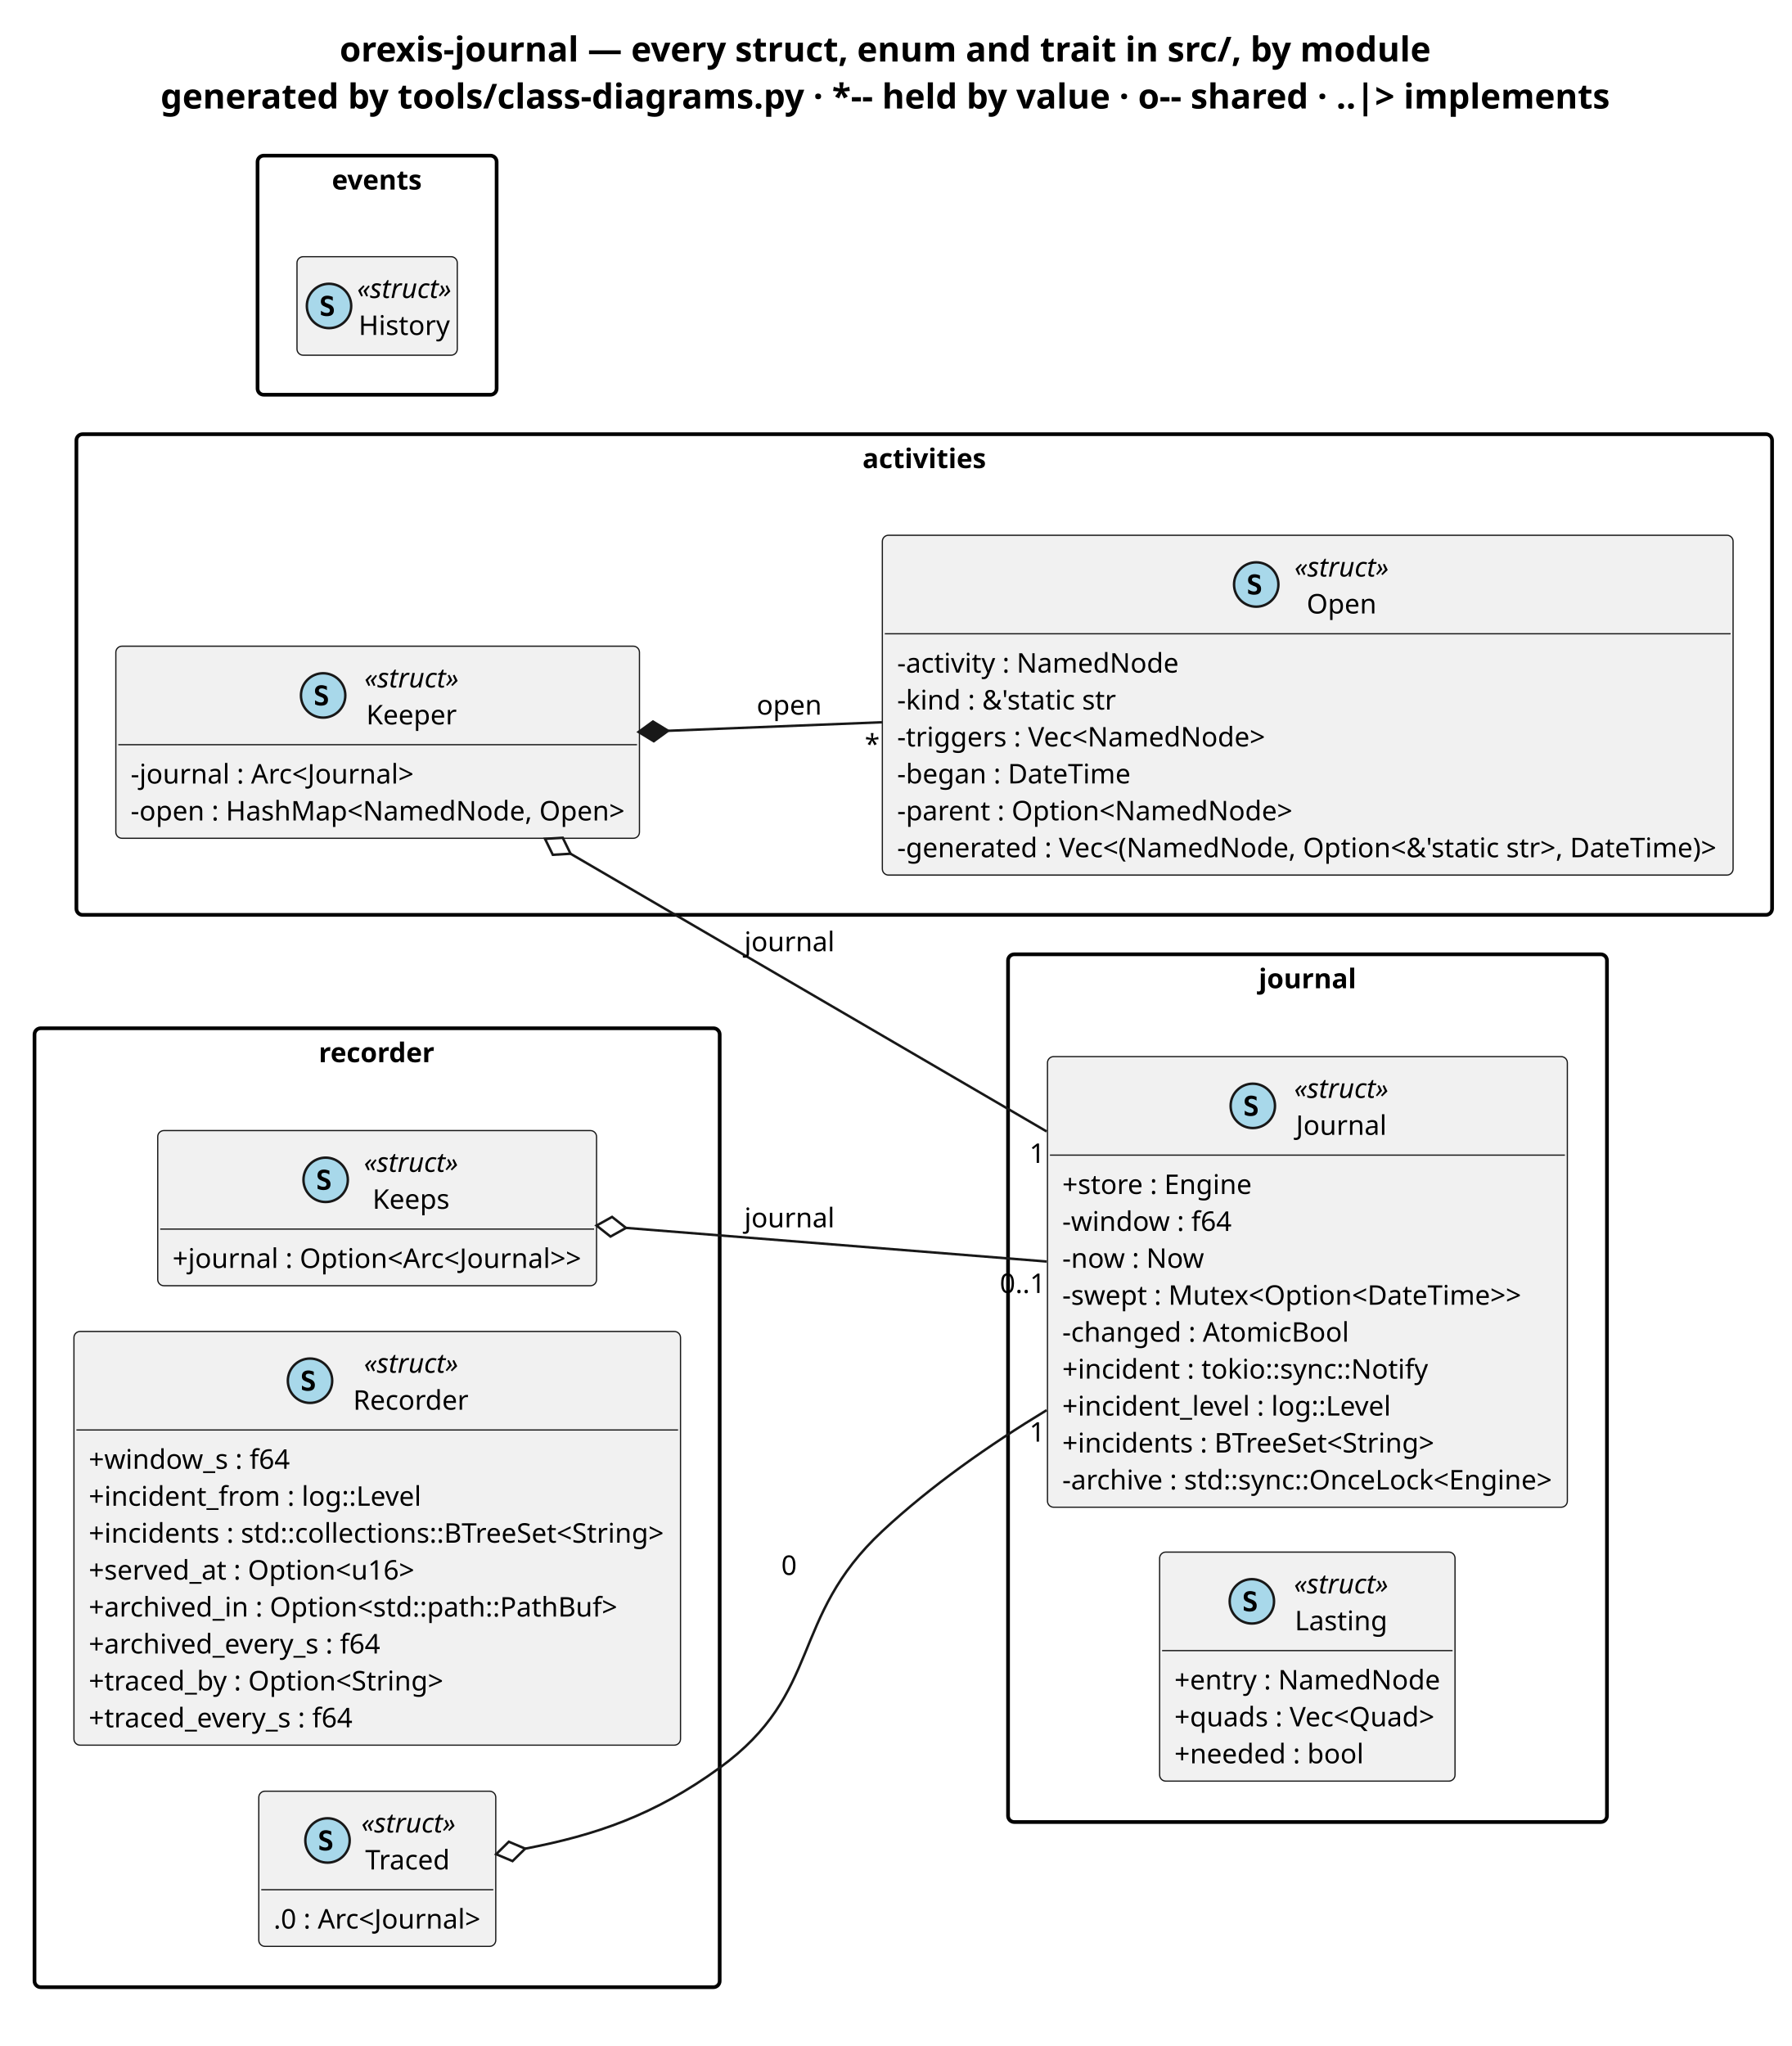
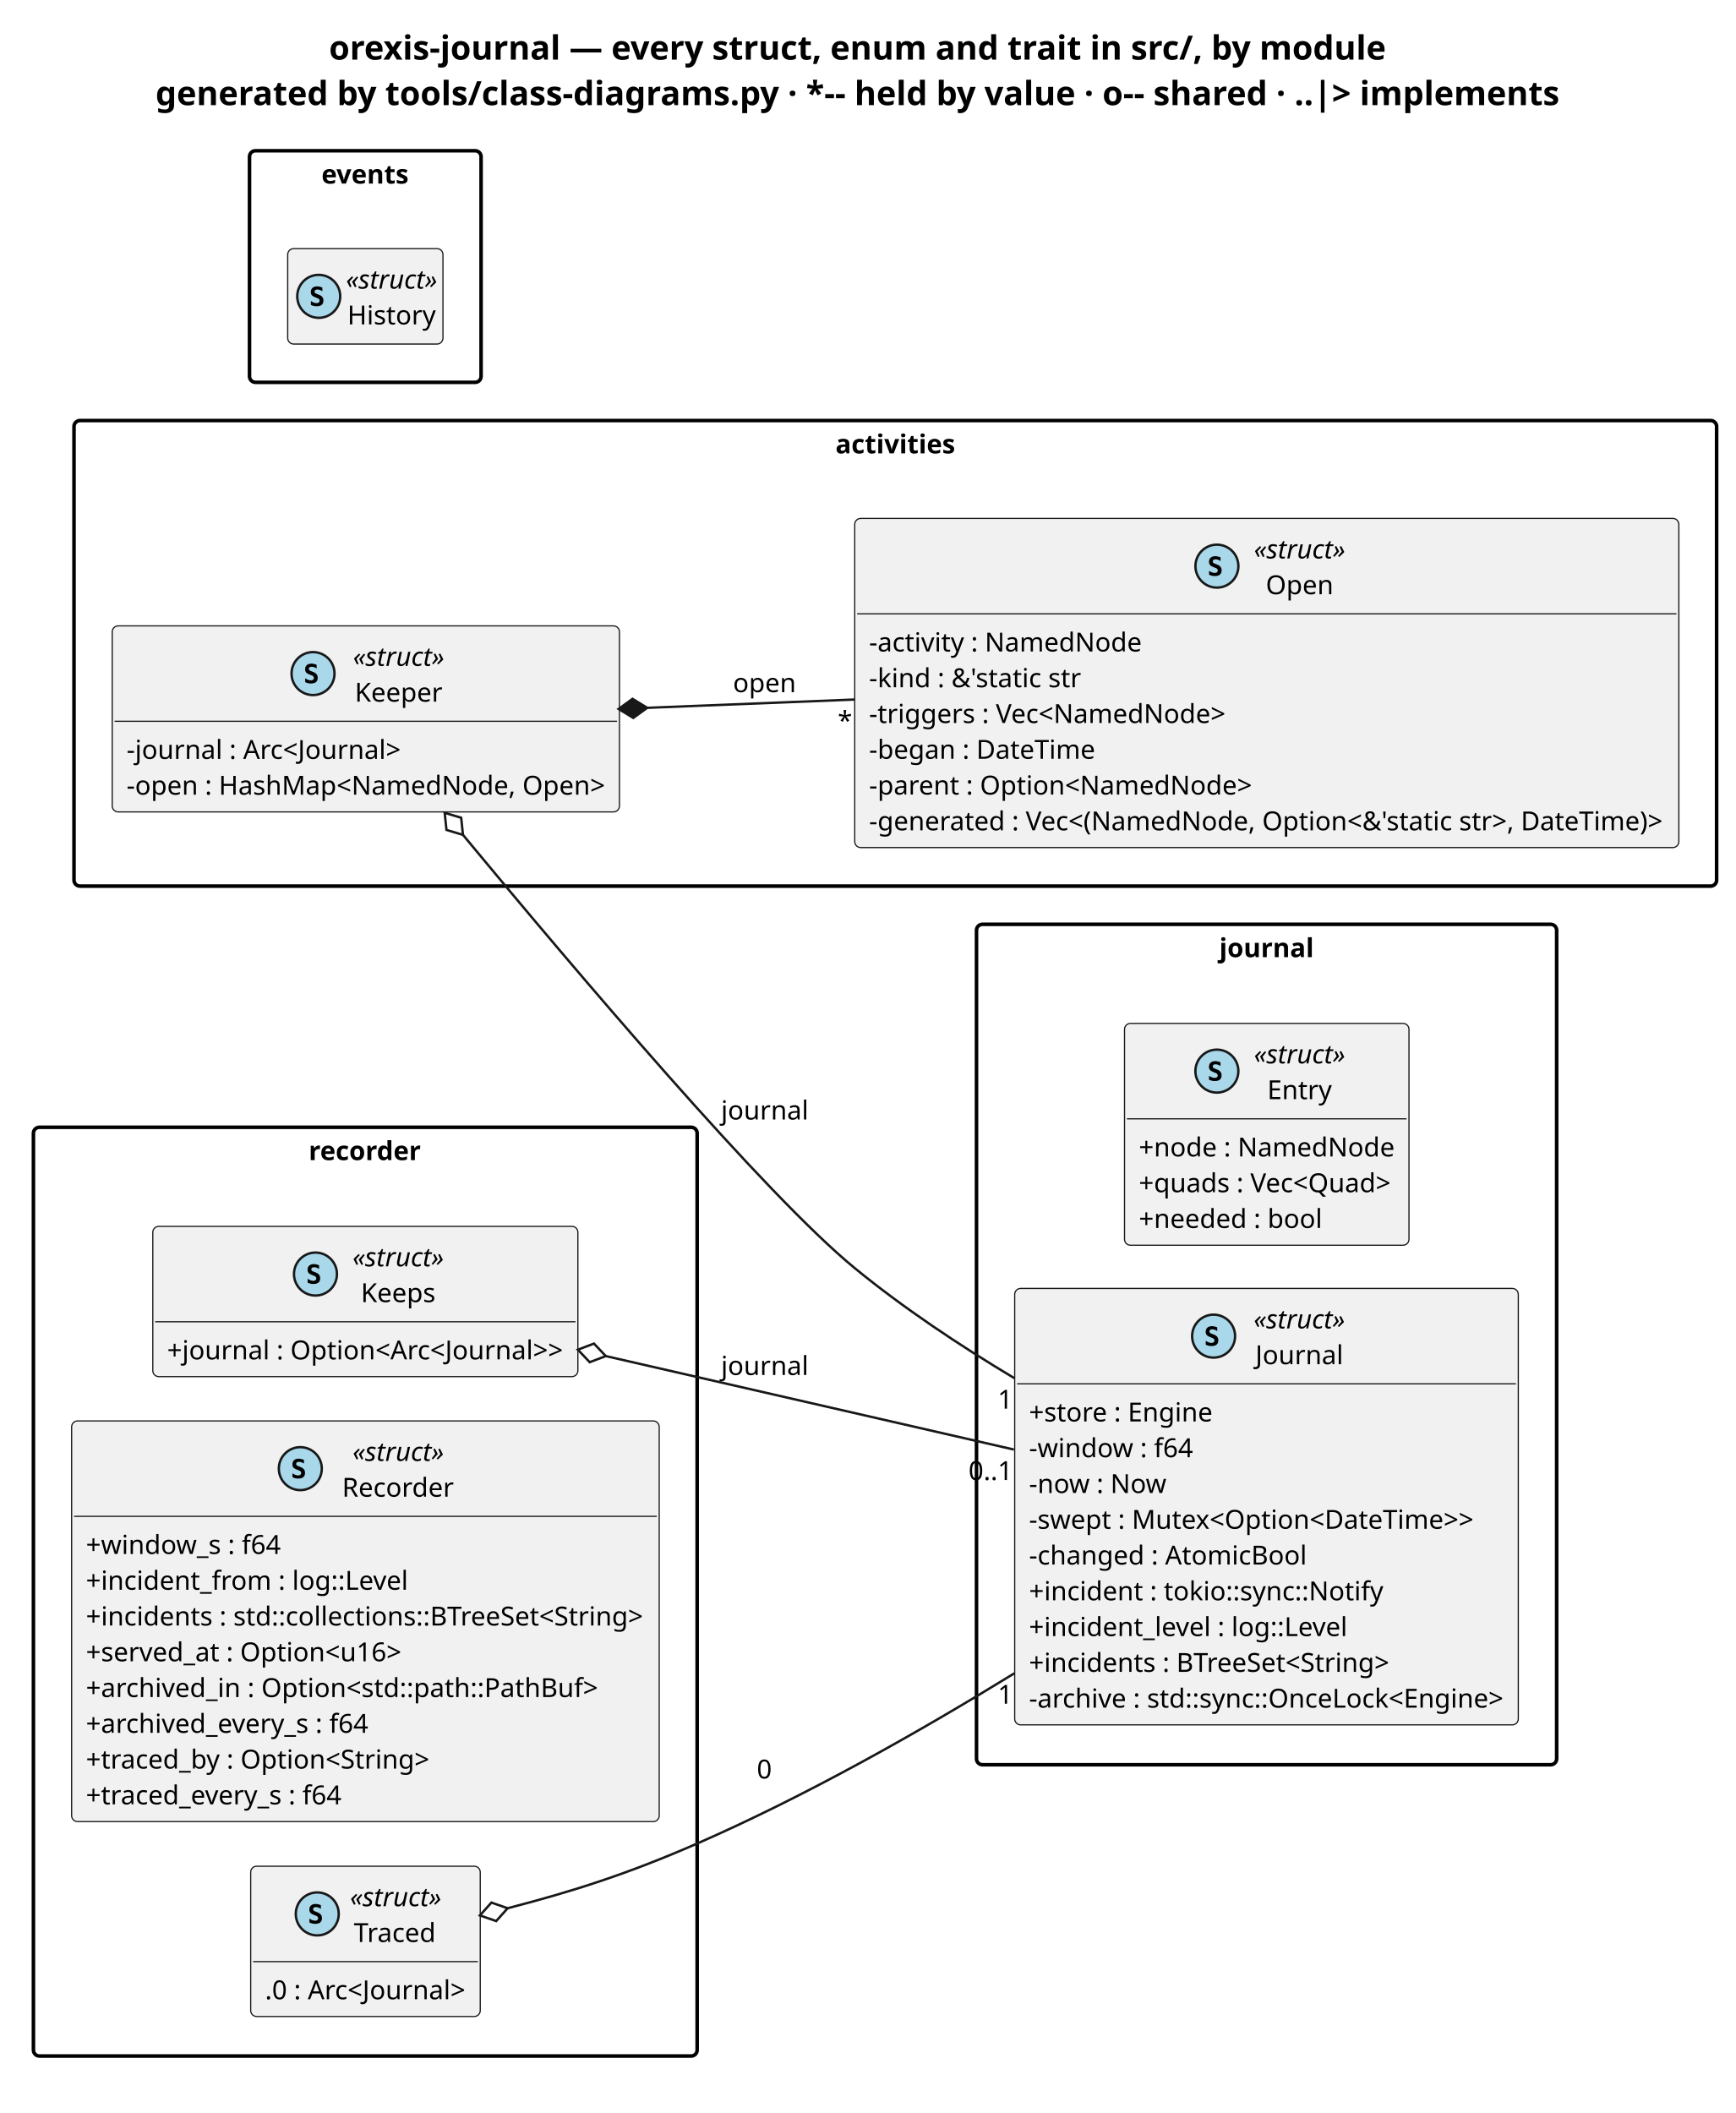
- <svg xmlns="http://www.w3.org/2000/svg" version="1.1" data-diagram-type="CLASS" style="width:727px;height:830px;background:#FFFFFF;" width="727px" height="830px" viewBox="0 0 727 830" zoomAndPan="magnify" preserveAspectRatio="none" contentStyleType="text/css">
+ <svg xmlns="http://www.w3.org/2000/svg" version="1.1" data-diagram-type="CLASS" style="width:727px;height:885px;background:#FFFFFF;" width="727px" height="885px" viewBox="0 0 727 885" zoomAndPan="magnify" preserveAspectRatio="none" contentStyleType="text/css">
  <defs />
  <g font-family="sans-serif" lengthAdjust="spacing">
    <g class="title" data-source-line="2">
      <text x="137.807" y="24.966" fill="#000" font-size="14" textLength="444.386" font-weight="700">orexis-journal — every struct, enum and trait in src/, by module</text>
      <text x="65.147" y="44.034" fill="#000" font-size="14" textLength="589.706" font-weight="700">generated by tools/class-diagrams.py · *-- held by value · o-- shared · ..|&gt; implements</text>
    </g>
    <g class="cluster" data-qualified-name="activities" id="ent0001" data-source-line="10">
      <rect x="31" y="176.136" width="688" height="195" fill="none" style="stroke:#000;stroke-width:1.5;" rx="2.5" ry="2.5" />
      <text x="349.931" y="189.895" fill="#000" font-size="11" textLength="50.138" font-weight="700">activities</text>
    </g>
    <g class="cluster" data-qualified-name="events" id="ent0004" data-source-line="24">
      <rect x="104.5" y="63.136" width="97" height="97" fill="none" style="stroke:#000;stroke-width:1.5;" rx="2.5" ry="2.5" />
      <text x="134.636" y="76.895" fill="#000" font-size="11" textLength="36.729" font-weight="700">events</text>
    </g>
    <g class="cluster" data-qualified-name="journal" id="ent0006" data-source-line="28">
      <rect x="409" y="387.136" width="243" height="352" fill="none" style="stroke:#000;stroke-width:1.5;" rx="2.5" ry="2.5" />
      <text x="510.695" y="400.895" fill="#000" font-size="11" textLength="39.611" font-weight="700">journal</text>
    </g>
    <g class="cluster" data-qualified-name="recorder" id="ent0009" data-source-line="46">
-       <rect x="14" y="417.136" width="278" height="389" fill="none" style="stroke:#000;stroke-width:1.5;" rx="2.5" ry="2.5" />
-       <text x="129.295" y="430.895" fill="#000" font-size="11" textLength="47.41" font-weight="700">recorder</text>
+       <rect x="14" y="472.136" width="278" height="389" fill="none" style="stroke:#000;stroke-width:1.5;" rx="2.5" ry="2.5" />
+       <text x="129.295" y="485.895" fill="#000" font-size="11" textLength="47.41" font-weight="700">recorder</text>
    </g>
    <g class="entity" data-qualified-name="activities.orexis_journal__activities__Keeper" id="ent0002" data-source-line="11">
      <rect x="47" y="262.136" width="212.452" height="77.928" fill="#F1F1F1" style="stroke:#181818;stroke-width:0.5;" rx="2.5" ry="2.5" />
      <ellipse cx="131.111" cy="282.118" rx="9" ry="9" fill="#A8D8EA" style="stroke:#181818;stroke-width:1;" />
      <path d="M129.846,282.602 Q128.658,282.149 128.221,281.649 Q127.799,281.133 127.799,280.29 Q127.799,279.196 128.502,278.571 Q129.205,277.946 130.424,277.946 Q130.971,277.946 131.518,278.086 Q132.08,278.211 132.627,278.446 L132.627,279.993 Q132.111,279.633 131.58,279.446 Q131.065,279.258 130.549,279.258 Q129.971,279.258 129.658,279.493 Q129.361,279.727 129.361,280.149 Q129.361,280.493 129.58,280.711 Q129.799,280.93 130.518,281.18 L131.19,281.446 Q132.158,281.805 132.611,282.399 Q133.08,282.977 133.08,283.868 Q133.08,285.071 132.361,285.68 Q131.643,286.274 130.19,286.274 Q129.596,286.274 128.986,286.133 Q128.393,285.993 127.83,285.711 L127.83,284.071 Q128.471,284.524 129.065,284.743 Q129.658,284.961 130.236,284.961 Q130.83,284.961 131.143,284.696 Q131.471,284.43 131.471,283.946 Q131.471,283.586 131.252,283.321 Q131.033,283.055 130.627,282.899 L129.846,282.602 Z " fill="#000" />
      <text x="147.836" y="278.895" fill="#000" font-size="11" textLength="38.28" font-style="italic">«struct»</text>
      <text x="148.611" y="293.877" fill="#000" font-size="11" textLength="36.729">Keeper</text>
      <line x1="48" y1="302.1" x2="258.452" y2="302.1" style="stroke:#181818;stroke-width:0.5;" />
      <text x="53" y="317.859" fill="#000" font-size="11" textLength="115.092">-journal : Arc&lt;Journal&gt;</text>
      <text x="53" y="332.84" fill="#000" font-size="11" textLength="200.452">-open : HashMap&lt;NamedNode, Open&gt;</text>
    </g>
    <g class="entity" data-qualified-name="activities.orexis_journal__activities__Open" id="ent0003" data-source-line="15">
      <rect x="358" y="217.136" width="345.177" height="137.855" fill="#F1F1F1" style="stroke:#181818;stroke-width:0.5;" rx="2.5" ry="2.5" />
      <ellipse cx="509.698" cy="237.118" rx="9" ry="9" fill="#A8D8EA" style="stroke:#181818;stroke-width:1;" />
      <path d="M508.433,237.602 Q507.245,237.149 506.808,236.649 Q506.386,236.133 506.386,235.29 Q506.386,234.196 507.089,233.571 Q507.792,232.946 509.011,232.946 Q509.558,232.946 510.105,233.086 Q510.667,233.211 511.214,233.446 L511.214,234.993 Q510.698,234.633 510.167,234.446 Q509.652,234.258 509.136,234.258 Q508.558,234.258 508.245,234.493 Q507.948,234.727 507.948,235.149 Q507.948,235.493 508.167,235.711 Q508.386,235.93 509.105,236.18 L509.777,236.446 Q510.745,236.805 511.198,237.399 Q511.667,237.977 511.667,238.868 Q511.667,240.071 510.948,240.68 Q510.23,241.274 508.777,241.274 Q508.183,241.274 507.573,241.133 Q506.98,240.993 506.417,240.711 L506.417,239.071 Q507.058,239.524 507.652,239.743 Q508.245,239.961 508.823,239.961 Q509.417,239.961 509.73,239.696 Q510.058,239.43 510.058,238.946 Q510.058,238.586 509.839,238.321 Q509.62,238.055 509.214,237.899 L508.433,237.602 Z " fill="#000" />
      <text x="525.198" y="233.895" fill="#000" font-size="11" textLength="38.28" font-style="italic">«struct»</text>
      <text x="530.159" y="248.877" fill="#000" font-size="11" textLength="28.358">Open</text>
      <line x1="359" y1="257.1" x2="702.177" y2="257.1" style="stroke:#181818;stroke-width:0.5;" />
      <text x="364" y="272.859" fill="#000" font-size="11" textLength="114.245">-activity : NamedNode</text>
      <text x="364" y="287.84" fill="#000" font-size="11" textLength="89.154">-kind : &amp;'static str</text>
      <text x="364" y="302.822" fill="#000" font-size="11" textLength="149.544">-triggers : Vec&lt;NamedNode&gt;</text>
      <text x="364" y="317.804" fill="#000" font-size="11" textLength="94.731">-began : DateTime</text>
      <text x="364" y="332.786" fill="#000" font-size="11" textLength="160.632">-parent : Option&lt;NamedNode&gt;</text>
      <text x="364" y="347.768" fill="#000" font-size="11" textLength="333.177">-generated : Vec&lt;(NamedNode, Option&lt;&amp;'static str&gt;, DateTime)&gt;</text>
    </g>
    <g class="entity" data-qualified-name="events.orexis_journal__events__History" id="ent0005" data-source-line="25">
      <rect x="120.5" y="104.136" width="65.037" height="39.964" fill="#F1F1F1" style="stroke:#181818;stroke-width:0.5;" rx="2.5" ry="2.5" />
      <ellipse cx="133.5" cy="124.118" rx="9" ry="9" fill="#A8D8EA" style="stroke:#181818;stroke-width:1;" />
      <path d="M132.234,124.602 Q131.047,124.149 130.609,123.649 Q130.188,123.133 130.188,122.29 Q130.188,121.196 130.891,120.571 Q131.594,119.946 132.813,119.946 Q133.359,119.946 133.906,120.086 Q134.469,120.211 135.016,120.446 L135.016,121.993 Q134.5,121.633 133.969,121.446 Q133.453,121.258 132.938,121.258 Q132.359,121.258 132.047,121.493 Q131.75,121.727 131.75,122.149 Q131.75,122.493 131.969,122.711 Q132.188,122.93 132.906,123.18 L133.578,123.446 Q134.547,123.805 135,124.399 Q135.469,124.977 135.469,125.868 Q135.469,127.071 134.75,127.68 Q134.031,128.274 132.578,128.274 Q131.984,128.274 131.375,128.133 Q130.781,127.993 130.219,127.711 L130.219,126.071 Q130.859,126.524 131.453,126.743 Q132.047,126.961 132.625,126.961 Q133.219,126.961 133.531,126.696 Q133.859,126.43 133.859,125.946 Q133.859,125.586 133.641,125.321 Q133.422,125.055 133.016,124.899 L132.234,124.602 Z " fill="#000" />
      <text x="144.879" y="120.895" fill="#000" font-size="11" textLength="38.28" font-style="italic">«struct»</text>
      <text x="145.5" y="135.877" fill="#000" font-size="11" textLength="37.037">History</text>
    </g>
-     <g class="entity" data-qualified-name="journal.orexis_journal__journal__Journal" id="ent0007" data-source-line="29">
-       <rect x="425" y="428.636" width="210.934" height="182.801" fill="#F1F1F1" style="stroke:#181818;stroke-width:0.5;" rx="2.5" ry="2.5" />
-       <ellipse cx="508.314" cy="448.618" rx="9" ry="9" fill="#A8D8EA" style="stroke:#181818;stroke-width:1;" />
-       <path d="M507.048,449.102 Q505.861,448.649 505.423,448.149 Q505.001,447.633 505.001,446.79 Q505.001,445.696 505.705,445.071 Q506.408,444.446 507.626,444.446 Q508.173,444.446 508.72,444.586 Q509.283,444.711 509.83,444.946 L509.83,446.493 Q509.314,446.133 508.783,445.946 Q508.267,445.758 507.751,445.758 Q507.173,445.758 506.861,445.993 Q506.564,446.227 506.564,446.649 Q506.564,446.993 506.783,447.211 Q507.001,447.43 507.72,447.68 L508.392,447.946 Q509.361,448.305 509.814,448.899 Q510.283,449.477 510.283,450.368 Q510.283,451.571 509.564,452.18 Q508.845,452.774 507.392,452.774 Q506.798,452.774 506.189,452.633 Q505.595,452.493 505.033,452.211 L505.033,450.571 Q505.673,451.024 506.267,451.243 Q506.861,451.461 507.439,451.461 Q508.033,451.461 508.345,451.196 Q508.673,450.93 508.673,450.446 Q508.673,450.086 508.455,449.821 Q508.236,449.555 507.83,449.399 L507.048,449.102 Z " fill="#000" />
-       <text x="525.077" y="445.395" fill="#000" font-size="11" textLength="38.28" font-style="italic">«struct»</text>
-       <text x="525.814" y="460.377" fill="#000" font-size="11" textLength="36.806">Journal</text>
-       <line x1="426" y1="468.6" x2="634.934" y2="468.6" style="stroke:#181818;stroke-width:0.5;" />
-       <text x="431" y="484.359" fill="#000" font-size="11" textLength="77.12">+store : Engine</text>
-       <text x="431" y="499.34" fill="#000" font-size="11" textLength="68.925">-window : f64</text>
-       <text x="431" y="514.322" fill="#000" font-size="11" textLength="57.97">-now : Now</text>
-       <text x="431" y="529.304" fill="#000" font-size="11" textLength="186.438">-swept : Mutex&lt;Option&lt;DateTime&gt;&gt;</text>
-       <text x="431" y="544.286" fill="#000" font-size="11" textLength="116.346">-changed : AtomicBool</text>
-       <text x="431" y="559.268" fill="#000" font-size="11" textLength="148.411">+incident : tokio::sync::Notify</text>
-       <text x="431" y="574.25" fill="#000" font-size="11" textLength="133.759">+incident_level : log::Level</text>
-       <text x="431" y="589.232" fill="#000" font-size="11" textLength="151.689">+incidents : BTreeSet&lt;String&gt;</text>
-       <text x="431" y="604.214" fill="#000" font-size="11" textLength="198.934">-archive : std::sync::OnceLock&lt;Engine&gt;</text>
+     <g class="entity" data-qualified-name="journal.orexis_journal__journal__Entry" id="ent0007" data-source-line="29">
+       <rect x="471" y="428.636" width="119.15" height="92.909" fill="#F1F1F1" style="stroke:#181818;stroke-width:0.5;" rx="2.5" ry="2.5" />
+       <ellipse cx="509.685" cy="448.618" rx="9" ry="9" fill="#A8D8EA" style="stroke:#181818;stroke-width:1;" />
+       <path d="M508.42,449.102 Q507.232,448.649 506.795,448.149 Q506.373,447.633 506.373,446.79 Q506.373,445.696 507.076,445.071 Q507.779,444.446 508.998,444.446 Q509.545,444.446 510.091,444.586 Q510.654,444.711 511.201,444.946 L511.201,446.493 Q510.685,446.133 510.154,445.946 Q509.638,445.758 509.123,445.758 Q508.545,445.758 508.232,445.993 Q507.935,446.227 507.935,446.649 Q507.935,446.993 508.154,447.211 Q508.373,447.43 509.091,447.68 L509.763,447.946 Q510.732,448.305 511.185,448.899 Q511.654,449.477 511.654,450.368 Q511.654,451.571 510.935,452.18 Q510.216,452.774 508.763,452.774 Q508.17,452.774 507.56,452.633 Q506.966,452.493 506.404,452.211 L506.404,450.571 Q507.045,451.024 507.638,451.243 Q508.232,451.461 508.81,451.461 Q509.404,451.461 509.716,451.196 Q510.045,450.93 510.045,450.446 Q510.045,450.086 509.826,449.821 Q509.607,449.555 509.201,449.399 L508.42,449.102 Z " fill="#000" />
+       <text x="525.185" y="445.395" fill="#000" font-size="11" textLength="38.28" font-style="italic">«struct»</text>
+       <text x="530.806" y="460.377" fill="#000" font-size="11" textLength="27.038">Entry</text>
+       <line x1="472" y1="468.6" x2="589.15" y2="468.6" style="stroke:#181818;stroke-width:0.5;" />
+       <text x="477" y="484.359" fill="#000" font-size="11" textLength="107.15">+node : NamedNode</text>
+       <text x="477" y="499.34" fill="#000" font-size="11" textLength="105.72">+quads : Vec&lt;Quad&gt;</text>
+       <text x="477" y="514.322" fill="#000" font-size="11" textLength="76.812">+needed : bool</text>
    </g>
-     <g class="entity" data-qualified-name="journal.orexis_journal__journal__Lasting" id="ent0008" data-source-line="40">
-       <rect x="470.5" y="629.636" width="119.854" height="92.909" fill="#F1F1F1" style="stroke:#181818;stroke-width:0.5;" rx="2.5" ry="2.5" />
-       <ellipse cx="507.925" cy="649.618" rx="9" ry="9" fill="#A8D8EA" style="stroke:#181818;stroke-width:1;" />
-       <path d="M506.66,650.102 Q505.472,649.649 505.035,649.149 Q504.613,648.633 504.613,647.79 Q504.613,646.696 505.316,646.071 Q506.019,645.446 507.238,645.446 Q507.785,645.446 508.332,645.586 Q508.894,645.711 509.441,645.946 L509.441,647.493 Q508.925,647.133 508.394,646.946 Q507.878,646.758 507.363,646.758 Q506.785,646.758 506.472,646.993 Q506.175,647.227 506.175,647.649 Q506.175,647.993 506.394,648.211 Q506.613,648.43 507.332,648.68 L508.003,648.946 Q508.972,649.305 509.425,649.899 Q509.894,650.477 509.894,651.368 Q509.894,652.571 509.175,653.18 Q508.457,653.774 507.003,653.774 Q506.41,653.774 505.8,653.633 Q505.207,653.493 504.644,653.211 L504.644,651.571 Q505.285,652.024 505.878,652.243 Q506.472,652.461 507.05,652.461 Q507.644,652.461 507.957,652.196 Q508.285,651.93 508.285,651.446 Q508.285,651.086 508.066,650.821 Q507.847,650.555 507.441,650.399 L506.66,650.102 Z " fill="#000" />
-       <text x="525.001" y="646.395" fill="#000" font-size="11" textLength="38.28" font-style="italic">«struct»</text>
-       <text x="525.353" y="661.377" fill="#000" font-size="11" textLength="37.576">Lasting</text>
-       <line x1="471.5" y1="669.6" x2="589.354" y2="669.6" style="stroke:#181818;stroke-width:0.5;" />
-       <text x="476.5" y="685.359" fill="#000" font-size="11" textLength="107.854">+entry : NamedNode</text>
-       <text x="476.5" y="700.34" fill="#000" font-size="11" textLength="105.72">+quads : Vec&lt;Quad&gt;</text>
-       <text x="476.5" y="715.322" fill="#000" font-size="11" textLength="76.812">+needed : bool</text>
+     <g class="entity" data-qualified-name="journal.orexis_journal__journal__Journal" id="ent0008" data-source-line="34">
+       <rect x="425" y="539.636" width="210.934" height="182.801" fill="#F1F1F1" style="stroke:#181818;stroke-width:0.5;" rx="2.5" ry="2.5" />
+       <ellipse cx="508.314" cy="559.618" rx="9" ry="9" fill="#A8D8EA" style="stroke:#181818;stroke-width:1;" />
+       <path d="M507.048,560.102 Q505.861,559.649 505.423,559.149 Q505.001,558.633 505.001,557.79 Q505.001,556.696 505.705,556.071 Q506.408,555.446 507.626,555.446 Q508.173,555.446 508.72,555.586 Q509.283,555.711 509.83,555.946 L509.83,557.493 Q509.314,557.133 508.783,556.946 Q508.267,556.758 507.751,556.758 Q507.173,556.758 506.861,556.993 Q506.564,557.227 506.564,557.649 Q506.564,557.993 506.783,558.211 Q507.001,558.43 507.72,558.68 L508.392,558.946 Q509.361,559.305 509.814,559.899 Q510.283,560.477 510.283,561.368 Q510.283,562.571 509.564,563.18 Q508.845,563.774 507.392,563.774 Q506.798,563.774 506.189,563.633 Q505.595,563.493 505.033,563.211 L505.033,561.571 Q505.673,562.024 506.267,562.243 Q506.861,562.461 507.439,562.461 Q508.033,562.461 508.345,562.196 Q508.673,561.93 508.673,561.446 Q508.673,561.086 508.455,560.821 Q508.236,560.555 507.83,560.399 L507.048,560.102 Z " fill="#000" />
+       <text x="525.077" y="556.395" fill="#000" font-size="11" textLength="38.28" font-style="italic">«struct»</text>
+       <text x="525.814" y="571.377" fill="#000" font-size="11" textLength="36.806">Journal</text>
+       <line x1="426" y1="579.6" x2="634.934" y2="579.6" style="stroke:#181818;stroke-width:0.5;" />
+       <text x="431" y="595.359" fill="#000" font-size="11" textLength="77.12">+store : Engine</text>
+       <text x="431" y="610.34" fill="#000" font-size="11" textLength="68.925">-window : f64</text>
+       <text x="431" y="625.322" fill="#000" font-size="11" textLength="57.97">-now : Now</text>
+       <text x="431" y="640.304" fill="#000" font-size="11" textLength="186.438">-swept : Mutex&lt;Option&lt;DateTime&gt;&gt;</text>
+       <text x="431" y="655.286" fill="#000" font-size="11" textLength="116.346">-changed : AtomicBool</text>
+       <text x="431" y="670.268" fill="#000" font-size="11" textLength="148.411">+incident : tokio::sync::Notify</text>
+       <text x="431" y="685.25" fill="#000" font-size="11" textLength="133.759">+incident_level : log::Level</text>
+       <text x="431" y="700.232" fill="#000" font-size="11" textLength="151.689">+incidents : BTreeSet&lt;String&gt;</text>
+       <text x="431" y="715.214" fill="#000" font-size="11" textLength="198.934">-archive : std::sync::OnceLock&lt;Engine&gt;</text>
    </g>
    <g class="entity" data-qualified-name="recorder.orexis_journal__recorder__Keeps" id="ent0010" data-source-line="47">
-       <rect x="64" y="458.636" width="178.044" height="62.946" fill="#F1F1F1" style="stroke:#181818;stroke-width:0.5;" rx="2.5" ry="2.5" />
-       <ellipse cx="132.132" cy="478.618" rx="9" ry="9" fill="#A8D8EA" style="stroke:#181818;stroke-width:1;" />
-       <path d="M130.866,479.102 Q129.679,478.649 129.241,478.149 Q128.82,477.633 128.82,476.79 Q128.82,475.696 129.523,475.071 Q130.226,474.446 131.445,474.446 Q131.991,474.446 132.538,474.586 Q133.101,474.711 133.648,474.946 L133.648,476.493 Q133.132,476.133 132.601,475.946 Q132.085,475.758 131.57,475.758 Q130.991,475.758 130.679,475.993 Q130.382,476.227 130.382,476.649 Q130.382,476.993 130.601,477.211 Q130.82,477.43 131.538,477.68 L132.21,477.946 Q133.179,478.305 133.632,478.899 Q134.101,479.477 134.101,480.368 Q134.101,481.571 133.382,482.18 Q132.663,482.774 131.21,482.774 Q130.616,482.774 130.007,482.633 Q129.413,482.493 128.851,482.211 L128.851,480.571 Q129.491,481.024 130.085,481.243 Q130.679,481.461 131.257,481.461 Q131.851,481.461 132.163,481.196 Q132.491,480.93 132.491,480.446 Q132.491,480.086 132.273,479.821 Q132.054,479.555 131.648,479.399 L130.866,479.102 Z " fill="#000" />
-       <text x="147.632" y="475.395" fill="#000" font-size="11" textLength="38.28" font-style="italic">«struct»</text>
-       <text x="151.147" y="490.377" fill="#000" font-size="11" textLength="31.251">Keeps</text>
-       <line x1="65" y1="498.6" x2="241.044" y2="498.6" style="stroke:#181818;stroke-width:0.5;" />
-       <text x="70" y="514.359" fill="#000" font-size="11" textLength="166.044">+journal : Option&lt;Arc&lt;Journal&gt;&gt;</text>
+       <rect x="64" y="513.636" width="178.044" height="62.946" fill="#F1F1F1" style="stroke:#181818;stroke-width:0.5;" rx="2.5" ry="2.5" />
+       <ellipse cx="132.132" cy="533.618" rx="9" ry="9" fill="#A8D8EA" style="stroke:#181818;stroke-width:1;" />
+       <path d="M130.866,534.102 Q129.679,533.649 129.241,533.149 Q128.82,532.633 128.82,531.79 Q128.82,530.696 129.523,530.071 Q130.226,529.446 131.445,529.446 Q131.991,529.446 132.538,529.586 Q133.101,529.711 133.648,529.946 L133.648,531.493 Q133.132,531.133 132.601,530.946 Q132.085,530.758 131.57,530.758 Q130.991,530.758 130.679,530.993 Q130.382,531.227 130.382,531.649 Q130.382,531.993 130.601,532.211 Q130.82,532.43 131.538,532.68 L132.21,532.946 Q133.179,533.305 133.632,533.899 Q134.101,534.477 134.101,535.368 Q134.101,536.571 133.382,537.18 Q132.663,537.774 131.21,537.774 Q130.616,537.774 130.007,537.633 Q129.413,537.493 128.851,537.211 L128.851,535.571 Q129.491,536.024 130.085,536.243 Q130.679,536.461 131.257,536.461 Q131.851,536.461 132.163,536.196 Q132.491,535.93 132.491,535.446 Q132.491,535.086 132.273,534.821 Q132.054,534.555 131.648,534.399 L130.866,534.102 Z " fill="#000" />
+       <text x="147.632" y="530.395" fill="#000" font-size="11" textLength="38.28" font-style="italic">«struct»</text>
+       <text x="151.147" y="545.377" fill="#000" font-size="11" textLength="31.251">Keeps</text>
+       <line x1="65" y1="553.6" x2="241.044" y2="553.6" style="stroke:#181818;stroke-width:0.5;" />
+       <text x="70" y="569.359" fill="#000" font-size="11" textLength="166.044">+journal : Option&lt;Arc&lt;Journal&gt;&gt;</text>
    </g>
    <g class="entity" data-qualified-name="recorder.orexis_journal__recorder__Recorder" id="ent0011" data-source-line="50">
-       <rect x="30" y="540.136" width="246.111" height="167.819" fill="#F1F1F1" style="stroke:#181818;stroke-width:0.5;" rx="2.5" ry="2.5" />
-       <ellipse cx="125.788" cy="560.118" rx="9" ry="9" fill="#A8D8EA" style="stroke:#181818;stroke-width:1;" />
-       <path d="M124.522,560.602 Q123.335,560.149 122.897,559.649 Q122.475,559.133 122.475,558.29 Q122.475,557.196 123.178,556.571 Q123.882,555.946 125.1,555.946 Q125.647,555.946 126.194,556.086 Q126.757,556.211 127.303,556.446 L127.303,557.993 Q126.788,557.633 126.257,557.446 Q125.741,557.258 125.225,557.258 Q124.647,557.258 124.335,557.493 Q124.038,557.727 124.038,558.149 Q124.038,558.493 124.257,558.711 Q124.475,558.93 125.194,559.18 L125.866,559.446 Q126.835,559.805 127.288,560.399 Q127.757,560.977 127.757,561.868 Q127.757,563.071 127.038,563.68 Q126.319,564.274 124.866,564.274 Q124.272,564.274 123.663,564.133 Q123.069,563.993 122.507,563.711 L122.507,562.071 Q123.147,562.524 123.741,562.743 Q124.335,562.961 124.913,562.961 Q125.507,562.961 125.819,562.696 Q126.147,562.43 126.147,561.946 Q126.147,561.586 125.928,561.321 Q125.71,561.055 125.303,560.899 L124.522,560.602 Z " fill="#000" />
-       <text x="147.666" y="556.895" fill="#000" font-size="11" textLength="38.28" font-style="italic">«struct»</text>
-       <text x="143.288" y="571.877" fill="#000" font-size="11" textLength="47.036">Recorder</text>
-       <line x1="31" y1="580.1" x2="275.111" y2="580.1" style="stroke:#181818;stroke-width:0.5;" />
-       <text x="36" y="595.859" fill="#000" font-size="11" textLength="81.828">+window_s : f64</text>
-       <text x="36" y="610.84" fill="#000" font-size="11" textLength="135.354">+incident_from : log::Level</text>
-       <text x="36" y="625.822" fill="#000" font-size="11" textLength="234.111">+incidents : std::collections::BTreeSet&lt;String&gt;</text>
-       <text x="36" y="640.804" fill="#000" font-size="11" textLength="132.142">+served_at : Option&lt;u16&gt;</text>
-       <text x="36" y="655.786" fill="#000" font-size="11" textLength="214.696">+archived_in : Option&lt;std::path::PathBuf&gt;</text>
-       <text x="36" y="670.768" fill="#000" font-size="11" textLength="118.7">+archived_every_s : f64</text>
-       <text x="36" y="685.75" fill="#000" font-size="11" textLength="144.308">+traced_by : Option&lt;String&gt;</text>
-       <text x="36" y="700.732" fill="#000" font-size="11" textLength="107.447">+traced_every_s : f64</text>
+       <rect x="30" y="595.136" width="246.111" height="167.819" fill="#F1F1F1" style="stroke:#181818;stroke-width:0.5;" rx="2.5" ry="2.5" />
+       <ellipse cx="125.788" cy="615.118" rx="9" ry="9" fill="#A8D8EA" style="stroke:#181818;stroke-width:1;" />
+       <path d="M124.522,615.602 Q123.335,615.149 122.897,614.649 Q122.475,614.133 122.475,613.29 Q122.475,612.196 123.178,611.571 Q123.882,610.946 125.1,610.946 Q125.647,610.946 126.194,611.086 Q126.757,611.211 127.303,611.446 L127.303,612.993 Q126.788,612.633 126.257,612.446 Q125.741,612.258 125.225,612.258 Q124.647,612.258 124.335,612.493 Q124.038,612.727 124.038,613.149 Q124.038,613.493 124.257,613.711 Q124.475,613.93 125.194,614.18 L125.866,614.446 Q126.835,614.805 127.288,615.399 Q127.757,615.977 127.757,616.868 Q127.757,618.071 127.038,618.68 Q126.319,619.274 124.866,619.274 Q124.272,619.274 123.663,619.133 Q123.069,618.993 122.507,618.711 L122.507,617.071 Q123.147,617.524 123.741,617.743 Q124.335,617.961 124.913,617.961 Q125.507,617.961 125.819,617.696 Q126.147,617.43 126.147,616.946 Q126.147,616.586 125.928,616.321 Q125.71,616.055 125.303,615.899 L124.522,615.602 Z " fill="#000" />
+       <text x="147.666" y="611.895" fill="#000" font-size="11" textLength="38.28" font-style="italic">«struct»</text>
+       <text x="143.288" y="626.877" fill="#000" font-size="11" textLength="47.036">Recorder</text>
+       <line x1="31" y1="635.1" x2="275.111" y2="635.1" style="stroke:#181818;stroke-width:0.5;" />
+       <text x="36" y="650.859" fill="#000" font-size="11" textLength="81.828">+window_s : f64</text>
+       <text x="36" y="665.84" fill="#000" font-size="11" textLength="135.354">+incident_from : log::Level</text>
+       <text x="36" y="680.822" fill="#000" font-size="11" textLength="234.111">+incidents : std::collections::BTreeSet&lt;String&gt;</text>
+       <text x="36" y="695.804" fill="#000" font-size="11" textLength="132.142">+served_at : Option&lt;u16&gt;</text>
+       <text x="36" y="710.786" fill="#000" font-size="11" textLength="214.696">+archived_in : Option&lt;std::path::PathBuf&gt;</text>
+       <text x="36" y="725.768" fill="#000" font-size="11" textLength="118.7">+archived_every_s : f64</text>
+       <text x="36" y="740.75" fill="#000" font-size="11" textLength="144.308">+traced_by : Option&lt;String&gt;</text>
+       <text x="36" y="755.732" fill="#000" font-size="11" textLength="107.447">+traced_every_s : f64</text>
    </g>
    <g class="entity" data-qualified-name="recorder.orexis_journal__recorder__Traced" id="ent0012" data-source-line="60">
-       <rect x="105" y="726.636" width="96.149" height="62.946" fill="#F1F1F1" style="stroke:#181818;stroke-width:0.5;" rx="2.5" ry="2.5" />
-       <ellipse cx="132.882" cy="746.618" rx="9" ry="9" fill="#A8D8EA" style="stroke:#181818;stroke-width:1;" />
-       <path d="M131.616,747.102 Q130.429,746.649 129.991,746.149 Q129.569,745.633 129.569,744.79 Q129.569,743.696 130.272,743.071 Q130.976,742.446 132.194,742.446 Q132.741,742.446 133.288,742.586 Q133.851,742.711 134.397,742.946 L134.397,744.493 Q133.882,744.133 133.351,743.946 Q132.835,743.758 132.319,743.758 Q131.741,743.758 131.429,743.993 Q131.132,744.227 131.132,744.649 Q131.132,744.993 131.351,745.211 Q131.569,745.43 132.288,745.68 L132.96,745.946 Q133.929,746.305 134.382,746.899 Q134.851,747.477 134.851,748.368 Q134.851,749.571 134.132,750.18 Q133.413,750.774 131.96,750.774 Q131.366,750.774 130.757,750.633 Q130.163,750.493 129.601,750.211 L129.601,748.571 Q130.241,749.024 130.835,749.243 Q131.429,749.461 132.007,749.461 Q132.601,749.461 132.913,749.196 Q133.241,748.93 133.241,748.446 Q133.241,748.086 133.022,747.821 Q132.804,747.555 132.397,747.399 L131.616,747.102 Z " fill="#000" />
-       <text x="146.588" y="743.395" fill="#000" font-size="11" textLength="38.28" font-style="italic">«struct»</text>
-       <text x="148.189" y="758.377" fill="#000" font-size="11" textLength="35.079">Traced</text>
-       <line x1="106" y1="766.6" x2="200.149" y2="766.6" style="stroke:#181818;stroke-width:0.5;" />
-       <text x="111" y="782.359" fill="#000" font-size="11" textLength="84.149">.0 : Arc&lt;Journal&gt;</text>
+       <rect x="105" y="781.636" width="96.149" height="62.946" fill="#F1F1F1" style="stroke:#181818;stroke-width:0.5;" rx="2.5" ry="2.5" />
+       <ellipse cx="132.882" cy="801.618" rx="9" ry="9" fill="#A8D8EA" style="stroke:#181818;stroke-width:1;" />
+       <path d="M131.616,802.102 Q130.429,801.649 129.991,801.149 Q129.569,800.633 129.569,799.79 Q129.569,798.696 130.272,798.071 Q130.976,797.446 132.194,797.446 Q132.741,797.446 133.288,797.586 Q133.851,797.711 134.397,797.946 L134.397,799.493 Q133.882,799.133 133.351,798.946 Q132.835,798.758 132.319,798.758 Q131.741,798.758 131.429,798.993 Q131.132,799.227 131.132,799.649 Q131.132,799.993 131.351,800.211 Q131.569,800.43 132.288,800.68 L132.96,800.946 Q133.929,801.305 134.382,801.899 Q134.851,802.477 134.851,803.368 Q134.851,804.571 134.132,805.18 Q133.413,805.774 131.96,805.774 Q131.366,805.774 130.757,805.633 Q130.163,805.493 129.601,805.211 L129.601,803.571 Q130.241,804.024 130.835,804.243 Q131.429,804.461 132.007,804.461 Q132.601,804.461 132.913,804.196 Q133.241,803.93 133.241,803.446 Q133.241,803.086 133.022,802.821 Q132.804,802.555 132.397,802.399 L131.616,802.102 Z " fill="#000" />
+       <text x="146.588" y="798.395" fill="#000" font-size="11" textLength="38.28" font-style="italic">«struct»</text>
+       <text x="148.189" y="813.377" fill="#000" font-size="11" textLength="35.079">Traced</text>
+       <line x1="106" y1="821.6" x2="200.149" y2="821.6" style="stroke:#181818;stroke-width:0.5;" />
+       <text x="111" y="837.359" fill="#000" font-size="11" textLength="84.149">.0 : Arc&lt;Journal&gt;</text>
    </g>
-     <g class="link" data-entity-1="ent0002" data-entity-2="ent0007" id="lnk13" data-link-type="aggregation">
-       <polygon points="221.132,340.289,224.3,346.767,231.498,346.334,228.33,339.856,221.132,340.289" fill="none" style="stroke:#181818;stroke-width:1;stroke-linejoin:miter;stroke-miterlimit:10;" />
-       <path d="M231.498,346.334 C288.033,379.307 359.506,420.991 424.668,458.996" style="stroke:#181818;stroke-width:1;" fill="none" />
-       <text x="302" y="385.895" fill="#000" font-size="11" textLength="36.641">journal</text>
-       <text x="417.668" y="471.755" fill="#000" font-size="11">1</text>
+     <g class="link" data-entity-1="ent0002" data-entity-2="ent0008" id="lnk13" data-link-type="aggregation">
+       <polygon points="186.257,340.434,187.004,347.606,193.911,349.675,193.164,342.503,186.257,340.434" fill="none" style="stroke:#181818;stroke-width:1;stroke-linejoin:miter;stroke-miterlimit:10;" />
+       <path d="M193.911,349.675 C241.308,406.895 320.537,500.432 358,531.136 C378.393,547.849 401.912,563.504 424.869,577.239" style="stroke:#181818;stroke-width:1;" fill="none" />
+       <text x="302" y="468.895" fill="#000" font-size="11" textLength="36.641">journal</text>
+       <text x="417.869" y="589.998" fill="#000" font-size="11">1</text>
    </g>
    <g class="link" data-entity-1="ent0002" data-entity-2="ent0003" id="lnk14" data-link-type="composition">
      <polygon points="259.097,296.938,265.252,300.695,271.087,296.459,264.933,292.701,259.097,296.938" fill="#181818" style="stroke:#181818;stroke-width:1;stroke-linejoin:miter;stroke-miterlimit:10;" />
      <path d="M271.087,296.459 C301.788,295.232 324.182,294.338 357.869,292.992" style="stroke:#181818;stroke-width:1;" fill="none" />
      <text x="307" y="289.895" fill="#000" font-size="11" textLength="26.422">open</text>
      <text x="350.869" y="305.751" fill="#000" font-size="11">*</text>
    </g>
-     <g class="link" data-entity-1="ent0010" data-entity-2="ent0007" id="lnk15" data-link-type="aggregation">
-       <polygon points="242.038,497.17,247.7,501.635,254,498.125,248.338,493.66,242.038,497.17" fill="none" style="stroke:#181818;stroke-width:1;stroke-linejoin:miter;stroke-miterlimit:10;" />
-       <path d="M254,498.125 C308.626,502.489 367.155,507.166 424.661,511.76" style="stroke:#181818;stroke-width:1;" fill="none" />
-       <text x="302" y="497.895" fill="#000" font-size="11" textLength="36.641">journal</text>
-       <text x="405.661" y="524.519" fill="#000" font-size="11" textLength="18.48">0..1</text>
+     <g class="link" data-entity-1="ent0010" data-entity-2="ent0008" id="lnk15" data-link-type="aggregation">
+       <polygon points="242.038,565.299,246.994,570.538,253.735,567.978,248.78,562.739,242.038,565.299" fill="none" style="stroke:#181818;stroke-width:1;stroke-linejoin:miter;stroke-miterlimit:10;" />
+       <path d="M253.735,567.978 C308.361,580.489 367.155,593.954 424.661,607.125" style="stroke:#181818;stroke-width:1;" fill="none" />
+       <text x="302" y="575.895" fill="#000" font-size="11" textLength="36.641">journal</text>
+       <text x="405.661" y="619.884" fill="#000" font-size="11" textLength="18.48">0..1</text>
    </g>
-     <g class="link" data-entity-1="ent0012" data-entity-2="ent0007" id="lnk16" data-link-type="aggregation">
-       <polygon points="201.309,752.19,207.954,754.991,213.095,749.935,206.45,747.134,201.309,752.19" fill="none" style="stroke:#181818;stroke-width:1;stroke-linejoin:miter;stroke-miterlimit:10;" />
-       <path d="M213.095,749.935 C241.518,744.498 265.417,736.463 292,717.136 C333.879,686.688 320.128,656.443 358,621.136 C377.714,602.757 401.336,586.201 424.654,572.064" style="stroke:#181818;stroke-width:1;" fill="none" />
-       <text x="317" y="638.895" fill="#000" font-size="11">0</text>
-       <text x="417.654" y="584.823" fill="#000" font-size="11">1</text>
+     <g class="link" data-entity-1="ent0012" data-entity-2="ent0008" id="lnk16" data-link-type="aggregation">
+       <polygon points="201.017,802.25,207.829,804.616,212.633,799.238,205.821,796.872,201.017,802.25" fill="none" style="stroke:#181818;stroke-width:1;stroke-linejoin:miter;stroke-miterlimit:10;" />
+       <path d="M212.633,799.238 C239.805,792.193 262.689,784.955 292,772.136 C337.252,752.345 384.537,725.655 424.893,700.82" style="stroke:#181818;stroke-width:1;" fill="none" />
+       <text x="317" y="744.895" fill="#000" font-size="11">0</text>
+       <text x="417.893" y="713.579" fill="#000" font-size="11">1</text>
    </g>
  </g>
</svg>
